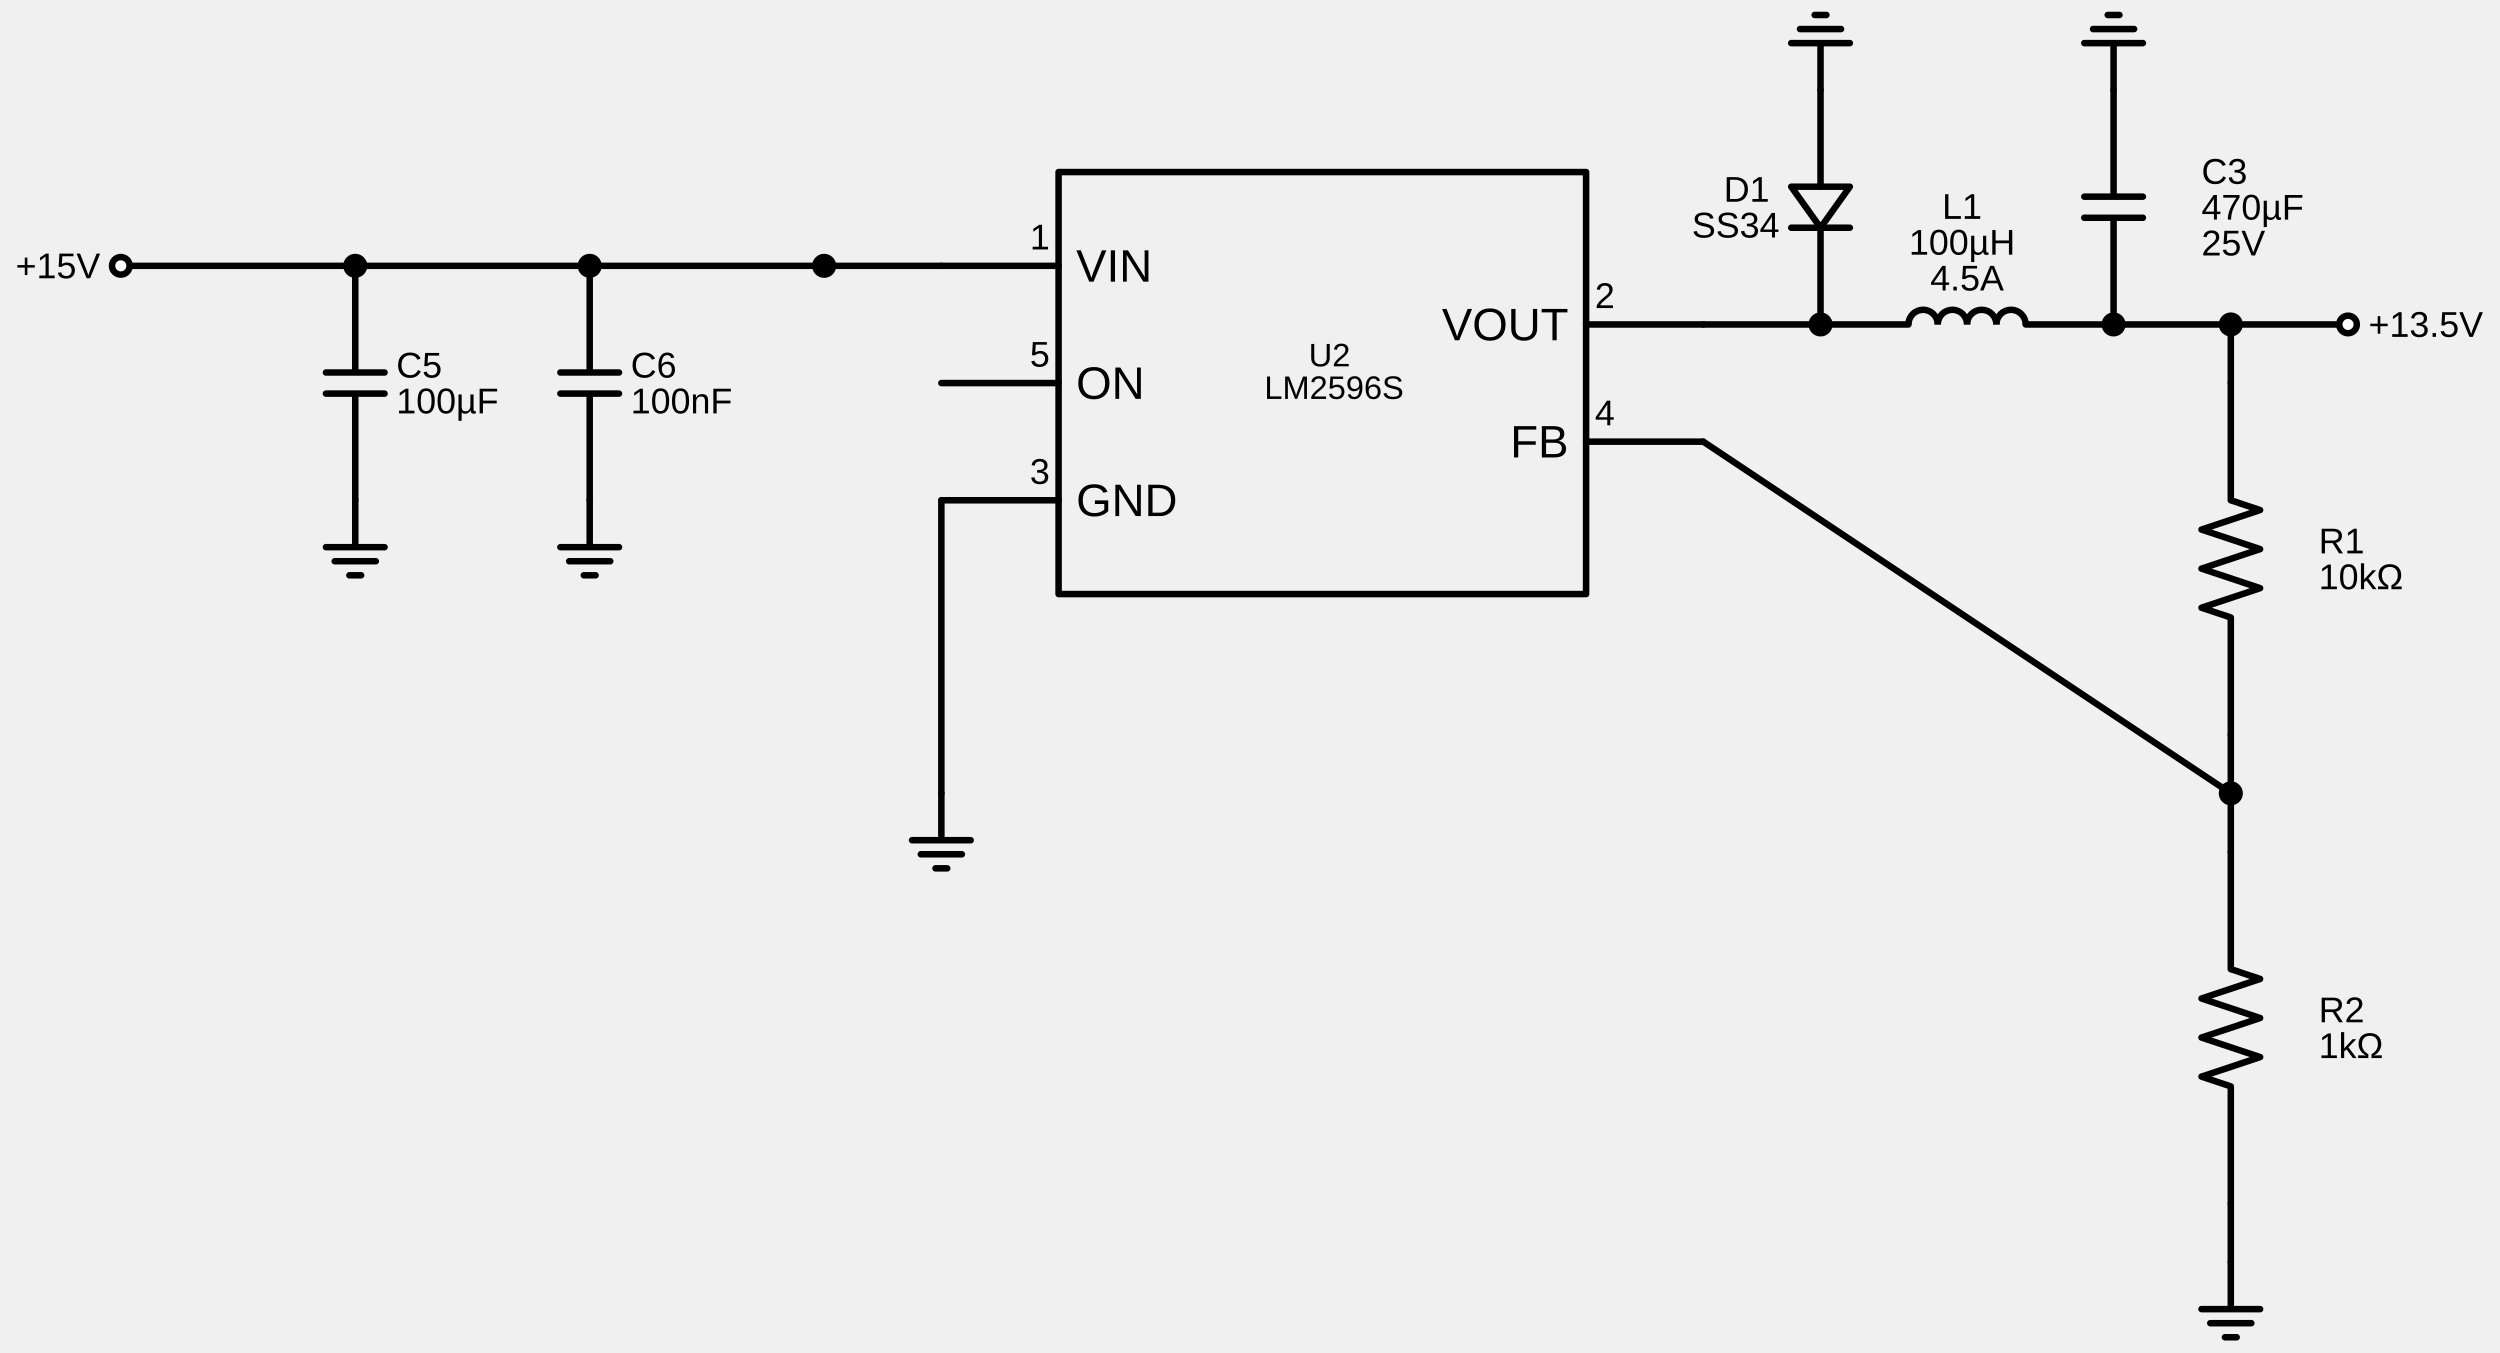
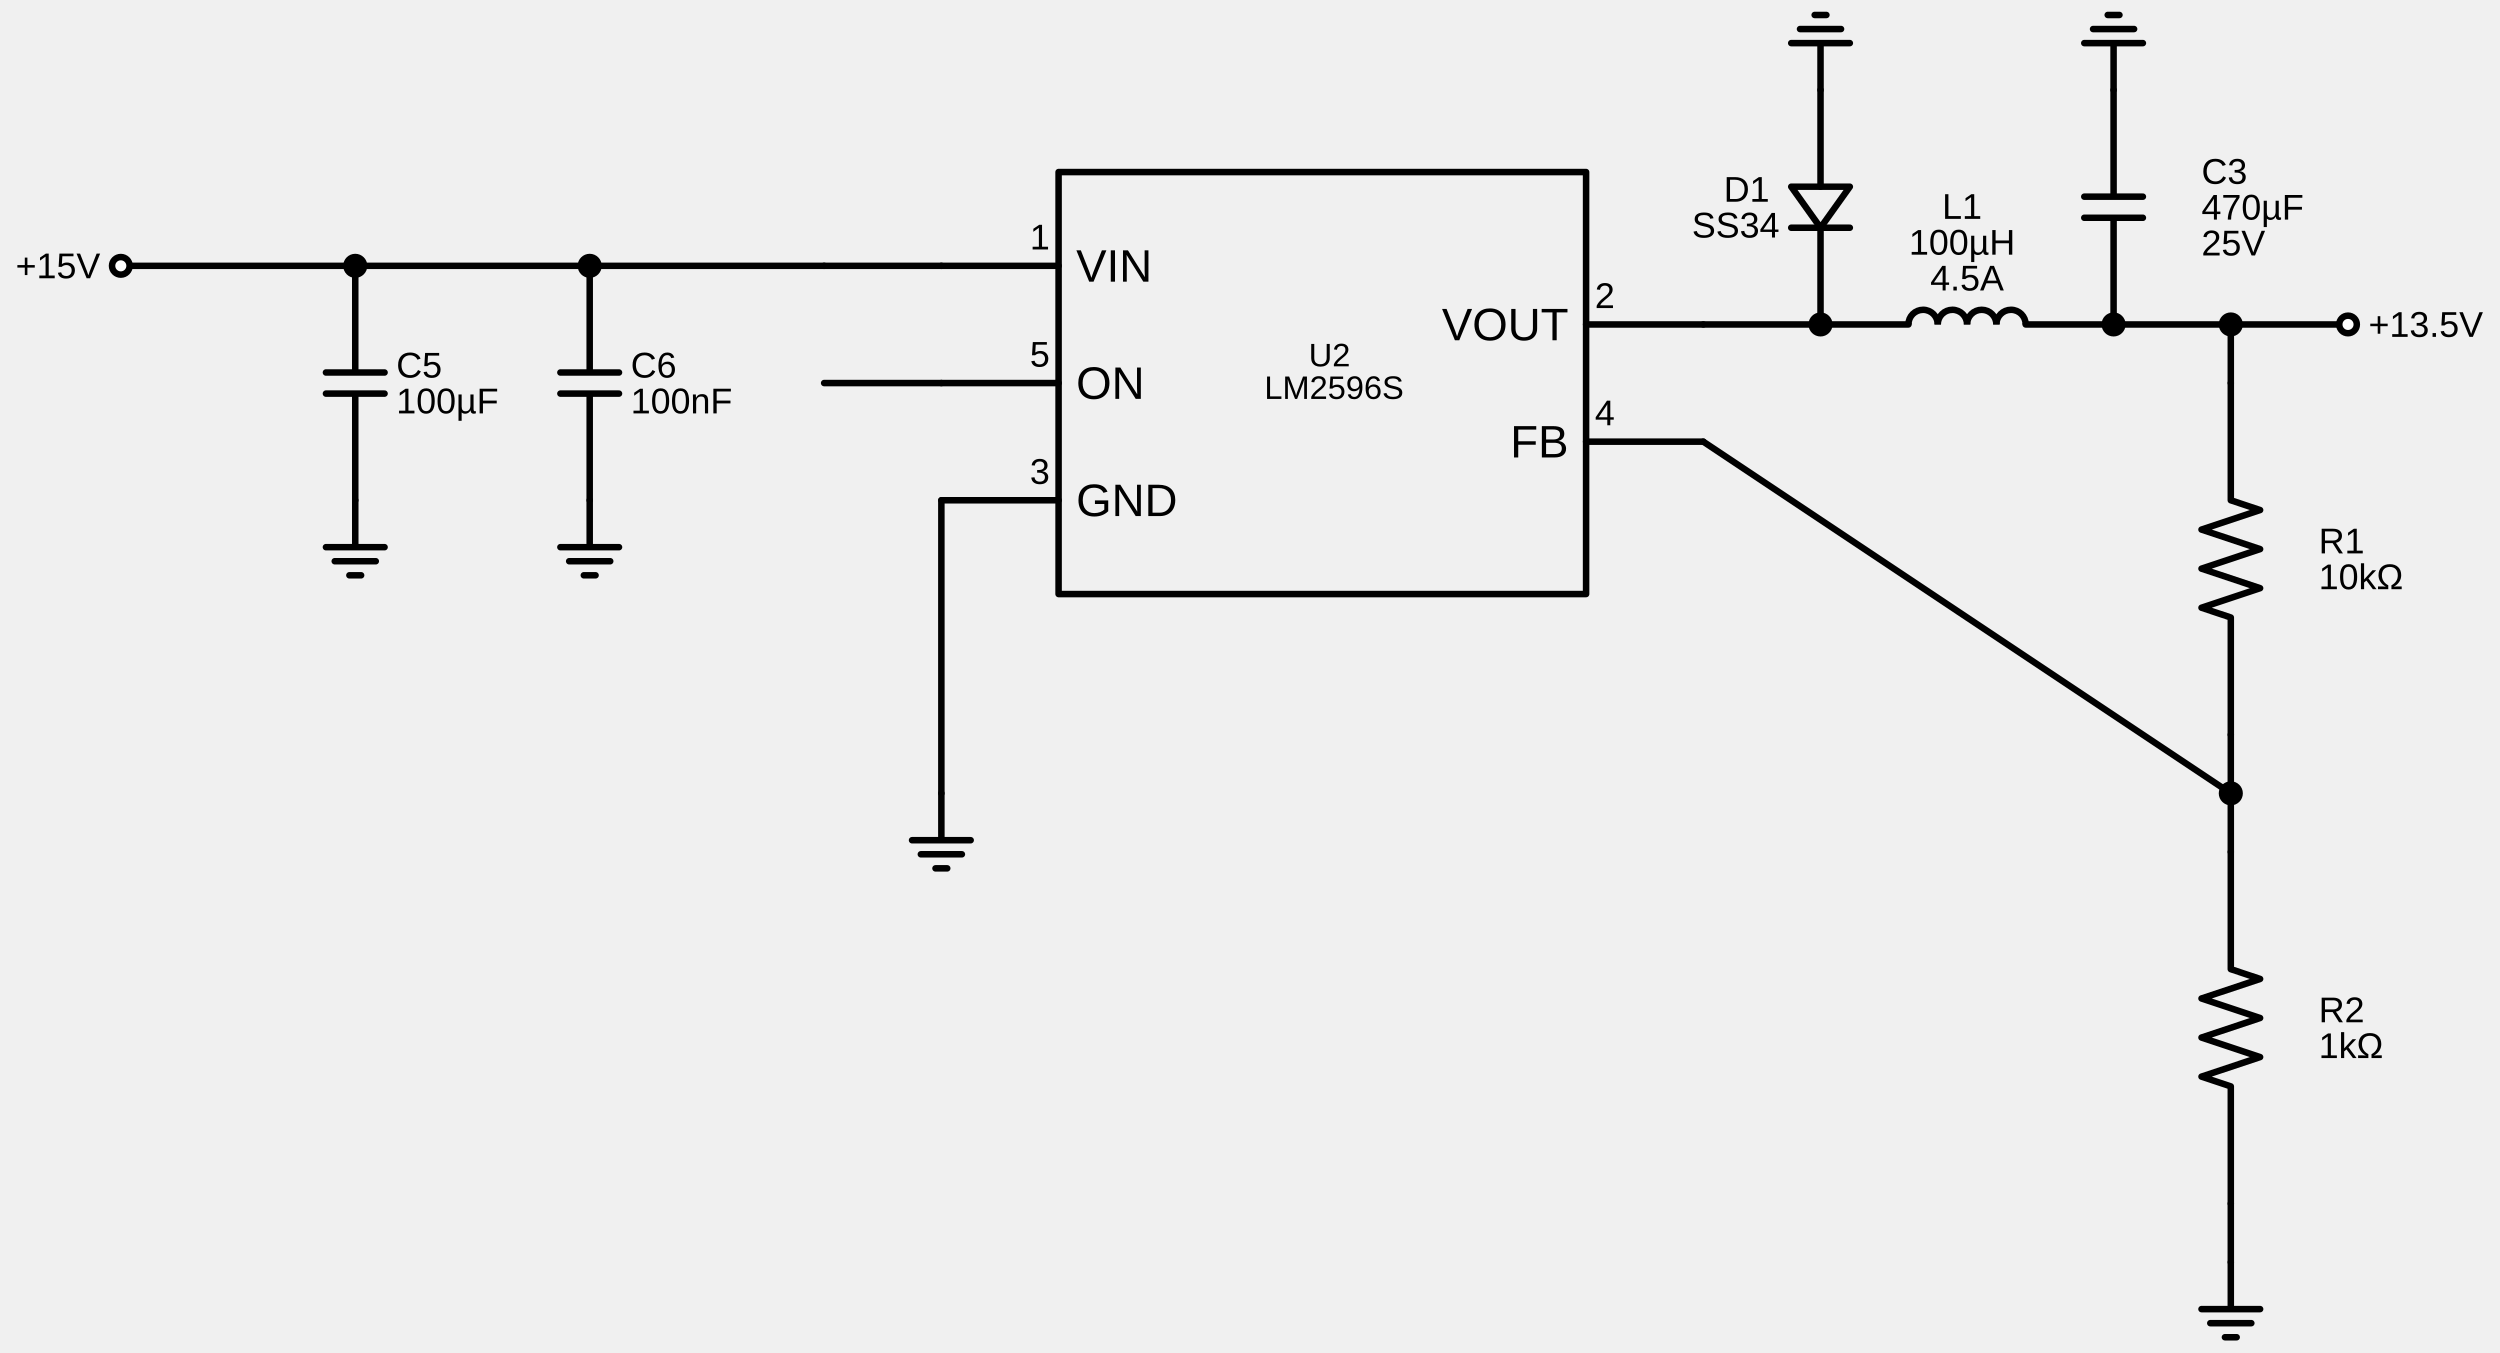
<svg xmlns="http://www.w3.org/2000/svg" xml:lang="en" height="415.28pt" width="767.774pt" viewBox="-325.102 -182.44 767.774 415.28">
  <path d="M 261.0 -82.8 a 4.5 4.5 0 1 1 9.0 0.0" style="stroke:black;fill:none;stroke-width:2.0;stroke-dasharray:-;" />
  <path d="M 270.0 -82.8 a 4.5 4.5 0 1 1 9.0 0.0" style="stroke:black;fill:none;stroke-width:2.0;stroke-dasharray:-;" />
  <path d="M 279.0 -82.8 a 4.5 4.5 0 1 1 9.0 0.0" style="stroke:black;fill:none;stroke-width:2.0;stroke-dasharray:-;" />
  <path d="M 288.0 -82.8 a 4.5 4.5 0 1 1 9.0 0.0" style="stroke:black;fill:none;stroke-width:2.0;stroke-dasharray:-;" />
  <polygon points="243.0,-125.1 234.0,-112.5 225.0,-125.1 " style="stroke:black;fill:none;stroke-width:2.0;stroke-dasharray:-;stroke-linecap:round;stroke-linejoin:round;" />
  <path d="M 0.0,-0.0 L 162.0,-0.0 L 162.0,-129.6 L 0.0,-129.6 L 0.0,-0.0" style="stroke:black;fill:none;stroke-width:2.0;stroke-dasharray:-;stroke-linecap:round;stroke-linejoin:round;" />
  <path d="M 0.0,-28.8 L -36.0,-28.8" style="stroke:black;fill:none;stroke-width:2.0;stroke-dasharray:-;stroke-linecap:round;stroke-linejoin:round;" />
  <path d="M 0.0,-64.8 L -36.0,-64.8" style="stroke:black;fill:none;stroke-width:2.0;stroke-dasharray:-;stroke-linecap:round;stroke-linejoin:round;" />
  <path d="M 0.0,-100.8 L -36.0,-100.8" style="stroke:black;fill:none;stroke-width:2.0;stroke-dasharray:-;stroke-linecap:round;stroke-linejoin:round;" />
  <path d="M 162.0,-46.8 L 198.0,-46.8" style="stroke:black;fill:none;stroke-width:2.0;stroke-dasharray:-;stroke-linecap:round;stroke-linejoin:round;" />
  <path d="M 162.0,-82.8 L 198.0,-82.8" style="stroke:black;fill:none;stroke-width:2.0;stroke-dasharray:-;stroke-linecap:round;stroke-linejoin:round;" />
  <path d="M -36.0,-28.8 L -36,16.2 L -36,61.2" style="stroke:black;fill:none;stroke-width:2.0;stroke-dasharray:-;stroke-linecap:round;stroke-linejoin:round;" />
  <path d="M -36,61.2 L -36,75.6 L -45,75.6 L -27,75.6 M -42.3,79.92 L -29.7,79.92 M -37.8,84.24 L -34.2,84.24" style="stroke:black;fill:none;stroke-width:2.0;stroke-dasharray:-;stroke-linecap:round;stroke-linejoin:round;" />
  <path d="M -288.0,-100.8 L -252.0,-100.8 L -216.0,-100.8" style="stroke:black;fill:none;stroke-width:2.0;stroke-dasharray:-;stroke-linecap:round;stroke-linejoin:round;" />
  <path d="M -216.0,-100.8 L -180.0,-100.8 L -144.0,-100.8" style="stroke:black;fill:none;stroke-width:2.0;stroke-dasharray:-;stroke-linecap:round;stroke-linejoin:round;" />
  <path d="M -144.0,-100.8 L -108.0,-100.8 L -72.0,-100.8" style="stroke:black;fill:none;stroke-width:2.0;stroke-dasharray:-;stroke-linecap:round;stroke-linejoin:round;" />
  <path d="M -72.0,-100.8 L -54.0,-100.8 L -36.0,-100.8" style="stroke:black;fill:none;stroke-width:2.0;stroke-dasharray:-;stroke-linecap:round;stroke-linejoin:round;" />
+   <path d="M -36.0,-64.8 L -54.0,-64.8 L -72.0,-64.8" style="stroke:black;fill:none;stroke-width:2.0;stroke-dasharray:-;stroke-linecap:round;stroke-linejoin:round;" />
  <path d="M -144.0,-100.8 L -144.0,-68.04 M -135.0,-68.04 L -153.0,-68.04 M -135.0,-61.56 L -153.0,-61.56 M -144.0,-61.56 L -144.0,-28.8" style="stroke:black;fill:none;stroke-width:2.0;stroke-dasharray:-;stroke-linecap:round;stroke-linejoin:round;" />
  <path d="M -144.0,-28.8 L -144.0,-14.4 L -153.0,-14.4 L -135.0,-14.4 M -150.3,-10.08 L -137.7,-10.08 M -145.8,-5.76 L -142.2,-5.76" style="stroke:black;fill:none;stroke-width:2.0;stroke-dasharray:-;stroke-linecap:round;stroke-linejoin:round;" />
  <path d="M -216.0,-100.8 L -216.0,-68.04 M -207.0,-68.04 L -225.0,-68.04 M -207.0,-61.56 L -225.0,-61.56 M -216.0,-61.56 L -216.0,-28.8" style="stroke:black;fill:none;stroke-width:2.0;stroke-dasharray:-;stroke-linecap:round;stroke-linejoin:round;" />
  <path d="M -216.0,-28.8 L -216.0,-14.4 L -225.0,-14.4 L -207.0,-14.4 M -222.3,-10.08 L -209.7,-10.08 M -217.8,-5.76 L -214.2,-5.76" style="stroke:black;fill:none;stroke-width:2.0;stroke-dasharray:-;stroke-linecap:round;stroke-linejoin:round;" />
  <path d="M 198.0,-82.8 L 216.0,-82.8 L 234.0,-82.8" style="stroke:black;fill:none;stroke-width:2.0;stroke-dasharray:-;stroke-linecap:round;stroke-linejoin:round;" />
  <path d="M 234.0,-82.8 L 261.0,-82.8 M 297.0,-82.8 L 324.0,-82.8" style="stroke:black;fill:none;stroke-width:2.0;stroke-dasharray:-;stroke-linecap:round;stroke-linejoin:round;" />
  <path d="M 324.0,-82.8 L 342.0,-82.8 L 360.0,-82.8" style="stroke:black;fill:none;stroke-width:2.0;stroke-dasharray:-;stroke-linecap:round;stroke-linejoin:round;" />
  <path d="M 360.0,-82.8 L 378.0,-82.8 L 396.0,-82.8" style="stroke:black;fill:none;stroke-width:2.0;stroke-dasharray:-;stroke-linecap:round;stroke-linejoin:round;" />
  <path d="M 360.0,-82.8 L 360.0,-73.8 L 360.0,-64.8" style="stroke:black;fill:none;stroke-width:2.0;stroke-dasharray:-;stroke-linecap:round;stroke-linejoin:round;" />
  <path d="M 360.0,-64.8 L 360.0,-28.8 L 369.0,-25.8 L 351.0,-19.8 L 369.0,-13.8 L 351.0,-7.8 L 369.0,-1.8 L 351.0,4.2 L 360.0,7.2 L 360.0,43.2" style="stroke:black;fill:none;stroke-width:2.0;stroke-dasharray:-;stroke-linecap:round;stroke-linejoin:round;" />
  <path d="M 360.0,43.2 L 360.0,52.2 L 360.0,61.2" style="stroke:black;fill:none;stroke-width:2.0;stroke-dasharray:-;stroke-linecap:round;stroke-linejoin:round;" />
  <path d="M 360.0,61.2 L 360.0,70.2 L 360.0,79.2" style="stroke:black;fill:none;stroke-width:2.0;stroke-dasharray:-;stroke-linecap:round;stroke-linejoin:round;" />
  <path d="M 360.0,79.2 L 360.0,115.2 L 369.0,118.2 L 351.0,124.2 L 369.0,130.2 L 351.0,136.2 L 369.0,142.2 L 351.0,148.2 L 360.0,151.2 L 360.0,187.2" style="stroke:black;fill:none;stroke-width:2.0;stroke-dasharray:-;stroke-linecap:round;stroke-linejoin:round;" />
  <path d="M 360.0,187.2 L 360.0,196.2 L 360.0,205.2" style="stroke:black;fill:none;stroke-width:2.0;stroke-dasharray:-;stroke-linecap:round;stroke-linejoin:round;" />
  <path d="M 360.0,205.2 L 360.0,219.6 L 351.0,219.6 L 369.0,219.6 M 353.7,223.92 L 366.3,223.92 M 358.2,228.24 L 361.8,228.24" style="stroke:black;fill:none;stroke-width:2.0;stroke-dasharray:-;stroke-linecap:round;stroke-linejoin:round;" />
  <path d="M 360.0,61.2 L 279.0,7.2 L 198,-46.8" style="stroke:black;fill:none;stroke-width:2.0;stroke-dasharray:-;stroke-linecap:round;stroke-linejoin:round;" />
  <path d="M 324.0,-82.8 L 324.0,-115.56 M 315.0,-115.56 L 333.0,-115.56 M 315.0,-122.04 L 333.0,-122.04 M 324.0,-122.04 L 324.0,-154.8" style="stroke:black;fill:none;stroke-width:2.0;stroke-dasharray:-;stroke-linecap:round;stroke-linejoin:round;" />
  <path d="M 324.0,-154.8 L 324.0,-169.2 L 315.0,-169.2 L 333.0,-169.2 M 317.7,-173.52 L 330.3,-173.52 M 322.2,-177.84 L 325.8,-177.84" style="stroke:black;fill:none;stroke-width:2.0;stroke-dasharray:-;stroke-linecap:round;stroke-linejoin:round;" />
  <path d="M 234.0,-82.8 L 234.0,-112.5 M 243.0,-112.5 L 225.0,-112.5 M 234.0,-125.1 L 234.0,-154.8" style="stroke:black;fill:none;stroke-width:2.0;stroke-dasharray:-;stroke-linecap:round;stroke-linejoin:round;" />
  <path d="M 234.0,-154.8 L 234.0,-169.2 L 225.0,-169.2 L 243.0,-169.2 M 227.7,-173.52 L 240.3,-173.52 M 232.2,-177.84 L 235.8,-177.84" style="stroke:black;fill:none;stroke-width:2.0;stroke-dasharray:-;stroke-linecap:round;stroke-linejoin:round;" />
  <text x="-2.7" y="-42.5" dominant-baseline="ideographic" fill="black" font-size="11" font-family="Arial" text-anchor="end">
    <tspan x="-2.7" dy="11">3</tspan>
  </text>
  <text x="5.4" y="-42.8" dominant-baseline="central" fill="black" font-size="14" font-family="Arial" text-anchor="start">
    <tspan x="5.4" dy="14">GND</tspan>
  </text>
  <text x="-2.7" y="-78.5" dominant-baseline="ideographic" fill="black" font-size="11" font-family="Arial" text-anchor="end">
    <tspan x="-2.7" dy="11">5</tspan>
  </text>
  <text x="5.4" y="-78.8" dominant-baseline="central" fill="black" font-size="14" font-family="Arial" text-anchor="start">
    <tspan x="5.4" dy="14">ON</tspan>
  </text>
  <text x="-2.7" y="-114.5" dominant-baseline="ideographic" fill="black" font-size="11" font-family="Arial" text-anchor="end">
    <tspan x="-2.7" dy="11">1</tspan>
  </text>
  <text x="5.4" y="-114.8" dominant-baseline="central" fill="black" font-size="14" font-family="Arial" text-anchor="start">
    <tspan x="5.4" dy="14">VIN</tspan>
  </text>
  <text x="164.7" y="-60.5" dominant-baseline="ideographic" fill="black" font-size="11" font-family="Arial" text-anchor="start">
    <tspan x="164.7" dy="11">4</tspan>
  </text>
  <text x="156.6" y="-60.8" dominant-baseline="central" fill="black" font-size="14" font-family="Arial" text-anchor="end">
    <tspan x="156.6" dy="14">FB</tspan>
  </text>
  <text x="164.7" y="-96.5" dominant-baseline="ideographic" fill="black" font-size="11" font-family="Arial" text-anchor="start">
    <tspan x="164.7" dy="11">2</tspan>
  </text>
  <text x="156.6" y="-96.8" dominant-baseline="central" fill="black" font-size="14" font-family="Arial" text-anchor="end">
    <tspan x="156.6" dy="14">VOUT</tspan>
  </text>
  <text x="84.6" y="-83.4" dominant-baseline="central" fill="black" font-size="10" font-family="Arial" text-anchor="middle">
    <tspan x="84.6" dy="10">U2</tspan>
    <tspan x="84.6" dy="10">LM2596S</tspan>
  </text>
  <text x="-131.4" y="-81.3" dominant-baseline="central" fill="black" font-size="11" font-family="Arial" text-anchor="start">
    <tspan x="-131.4" dy="11">C6</tspan>
    <tspan x="-131.4" dy="11">100nF</tspan>
  </text>
  <text x="-203.4" y="-81.3" dominant-baseline="central" fill="black" font-size="11" font-family="Arial" text-anchor="start">
    <tspan x="-203.4" dy="11">C5</tspan>
    <tspan x="-203.4" dy="11">100µF</tspan>
  </text>
  <text x="279.0" y="-123.9" dominant-baseline="ideographic" fill="black" font-size="11" font-family="Arial" text-anchor="middle">
    <tspan x="279.0" dy="11">L1</tspan>
    <tspan x="279.0" dy="11">100µH</tspan>
    <tspan x="279.0" dy="11">4.5A</tspan>
  </text>
  <text x="387.0" y="-27.3" dominant-baseline="central" fill="black" font-size="11" font-family="Arial" text-anchor="start">
    <tspan x="387.0" dy="11">R1</tspan>
    <tspan x="387.0" dy="11">10kΩ</tspan>
  </text>
  <text x="387.0" y="116.7" dominant-baseline="central" fill="black" font-size="11" font-family="Arial" text-anchor="start">
    <tspan x="387.0" dy="11">R2</tspan>
    <tspan x="387.0" dy="11">1kΩ</tspan>
  </text>
  <text x="351.0" y="-140.8" dominant-baseline="central" fill="black" font-size="11" font-family="Arial" text-anchor="start">
    <tspan x="351.0" dy="11">C3</tspan>
    <tspan x="351.0" dy="11">470µF</tspan>
    <tspan x="351.0" dy="11">25V</tspan>
  </text>
  <text x="221.4" y="-135.3" dominant-baseline="central" fill="black" font-size="11" font-family="Arial" text-anchor="end">
    <tspan x="221.4" dy="11">D1</tspan>
    <tspan x="221.4" dy="11">SS34</tspan>
  </text>
  <circle cx="-288.0" cy="-100.8" r="2.7" style="stroke:black;fill:white;stroke-width:2.0;stroke-dasharray:-;" />
  <text x="-294.3" y="-111.8" dominant-baseline="central" fill="black" font-size="11" font-family="Arial" text-anchor="end">
    <tspan x="-294.3" dy="11">+15V</tspan>
  </text>
  <circle cx="-216.0" cy="-100.8" r="2.7" style="stroke:black;fill:black;stroke-width:2.0;stroke-dasharray:-;" />
  <circle cx="-144.0" cy="-100.8" r="2.7" style="stroke:black;fill:black;stroke-width:2.0;stroke-dasharray:-;" />
-   <circle cx="-72.0" cy="-100.8" r="2.7" style="stroke:black;fill:black;stroke-width:2.0;stroke-dasharray:-;" />
  <circle cx="234.0" cy="-82.8" r="2.7" style="stroke:black;fill:black;stroke-width:2.0;stroke-dasharray:-;" />
  <circle cx="324.0" cy="-82.8" r="2.7" style="stroke:black;fill:black;stroke-width:2.0;stroke-dasharray:-;" />
  <circle cx="360.0" cy="-82.8" r="2.7" style="stroke:black;fill:black;stroke-width:2.0;stroke-dasharray:-;" />
  <circle cx="396.0" cy="-82.8" r="2.7" style="stroke:black;fill:white;stroke-width:2.0;stroke-dasharray:-;" />
  <text x="402.3" y="-93.8" dominant-baseline="central" fill="black" font-size="11" font-family="Arial" text-anchor="start">
    <tspan x="402.3" dy="11">+13.5V</tspan>
  </text>
  <circle cx="360.0" cy="61.2" r="2.7" style="stroke:black;fill:black;stroke-width:2.0;stroke-dasharray:-;" />
</svg>
